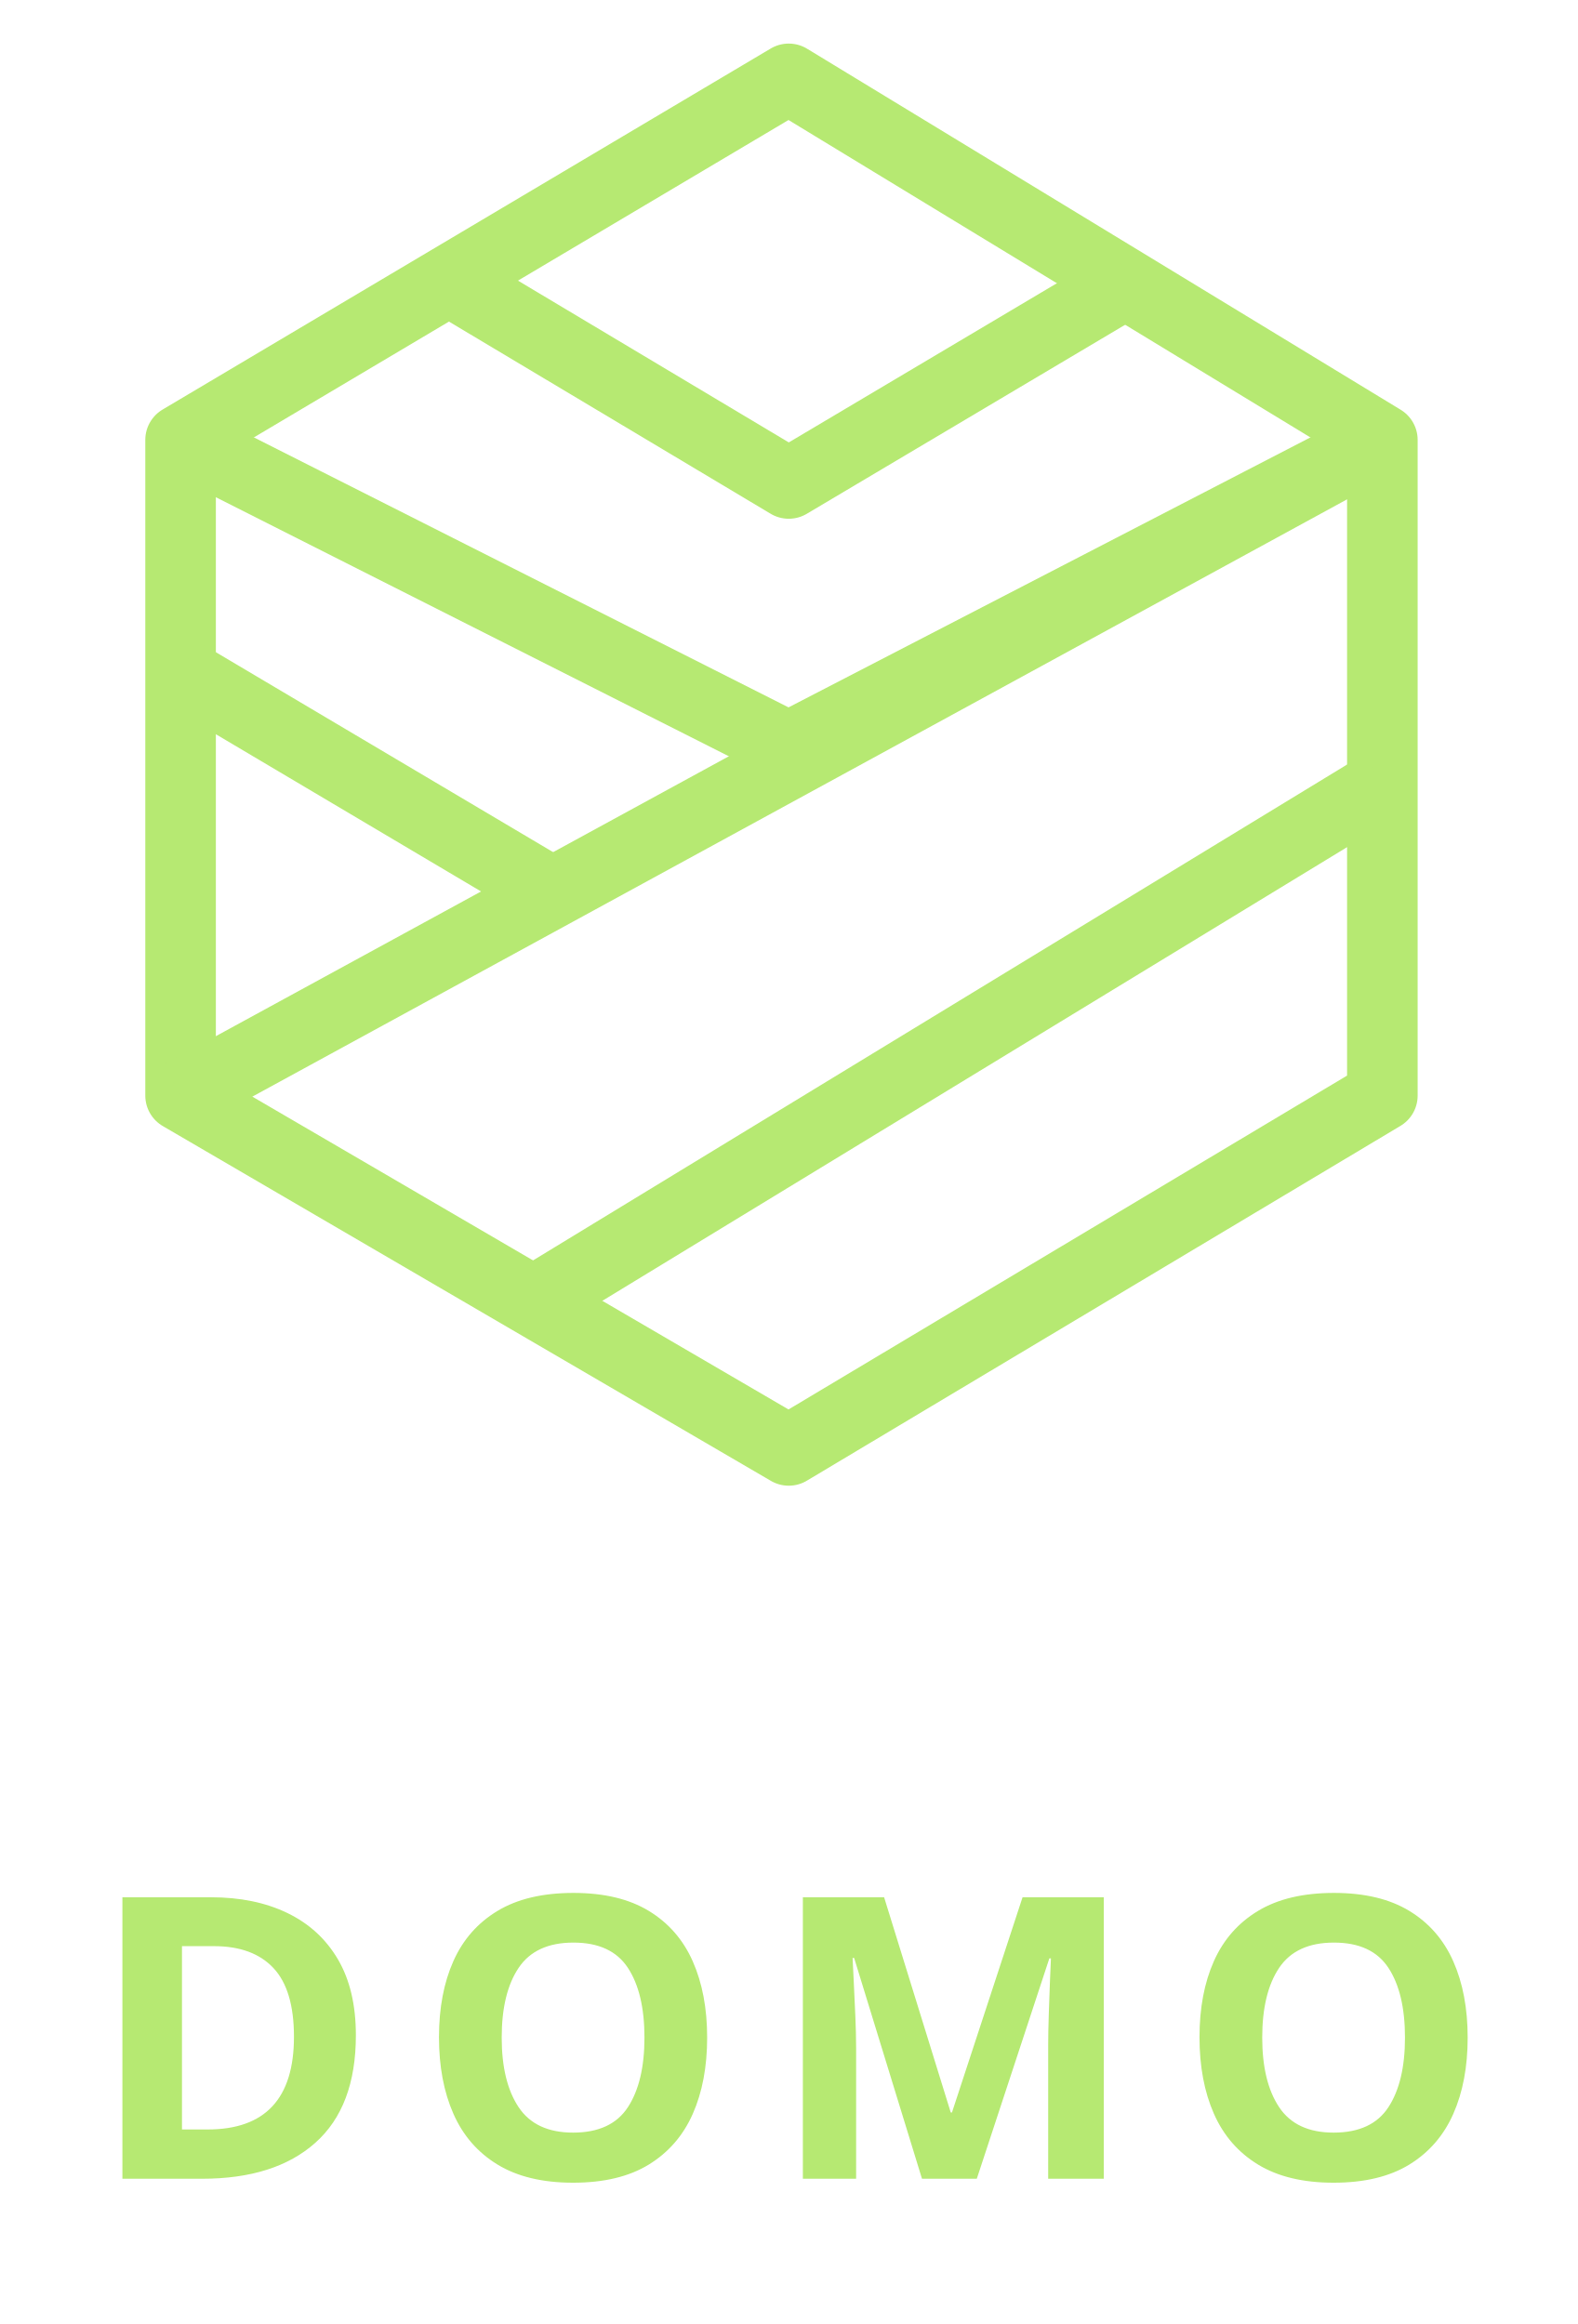
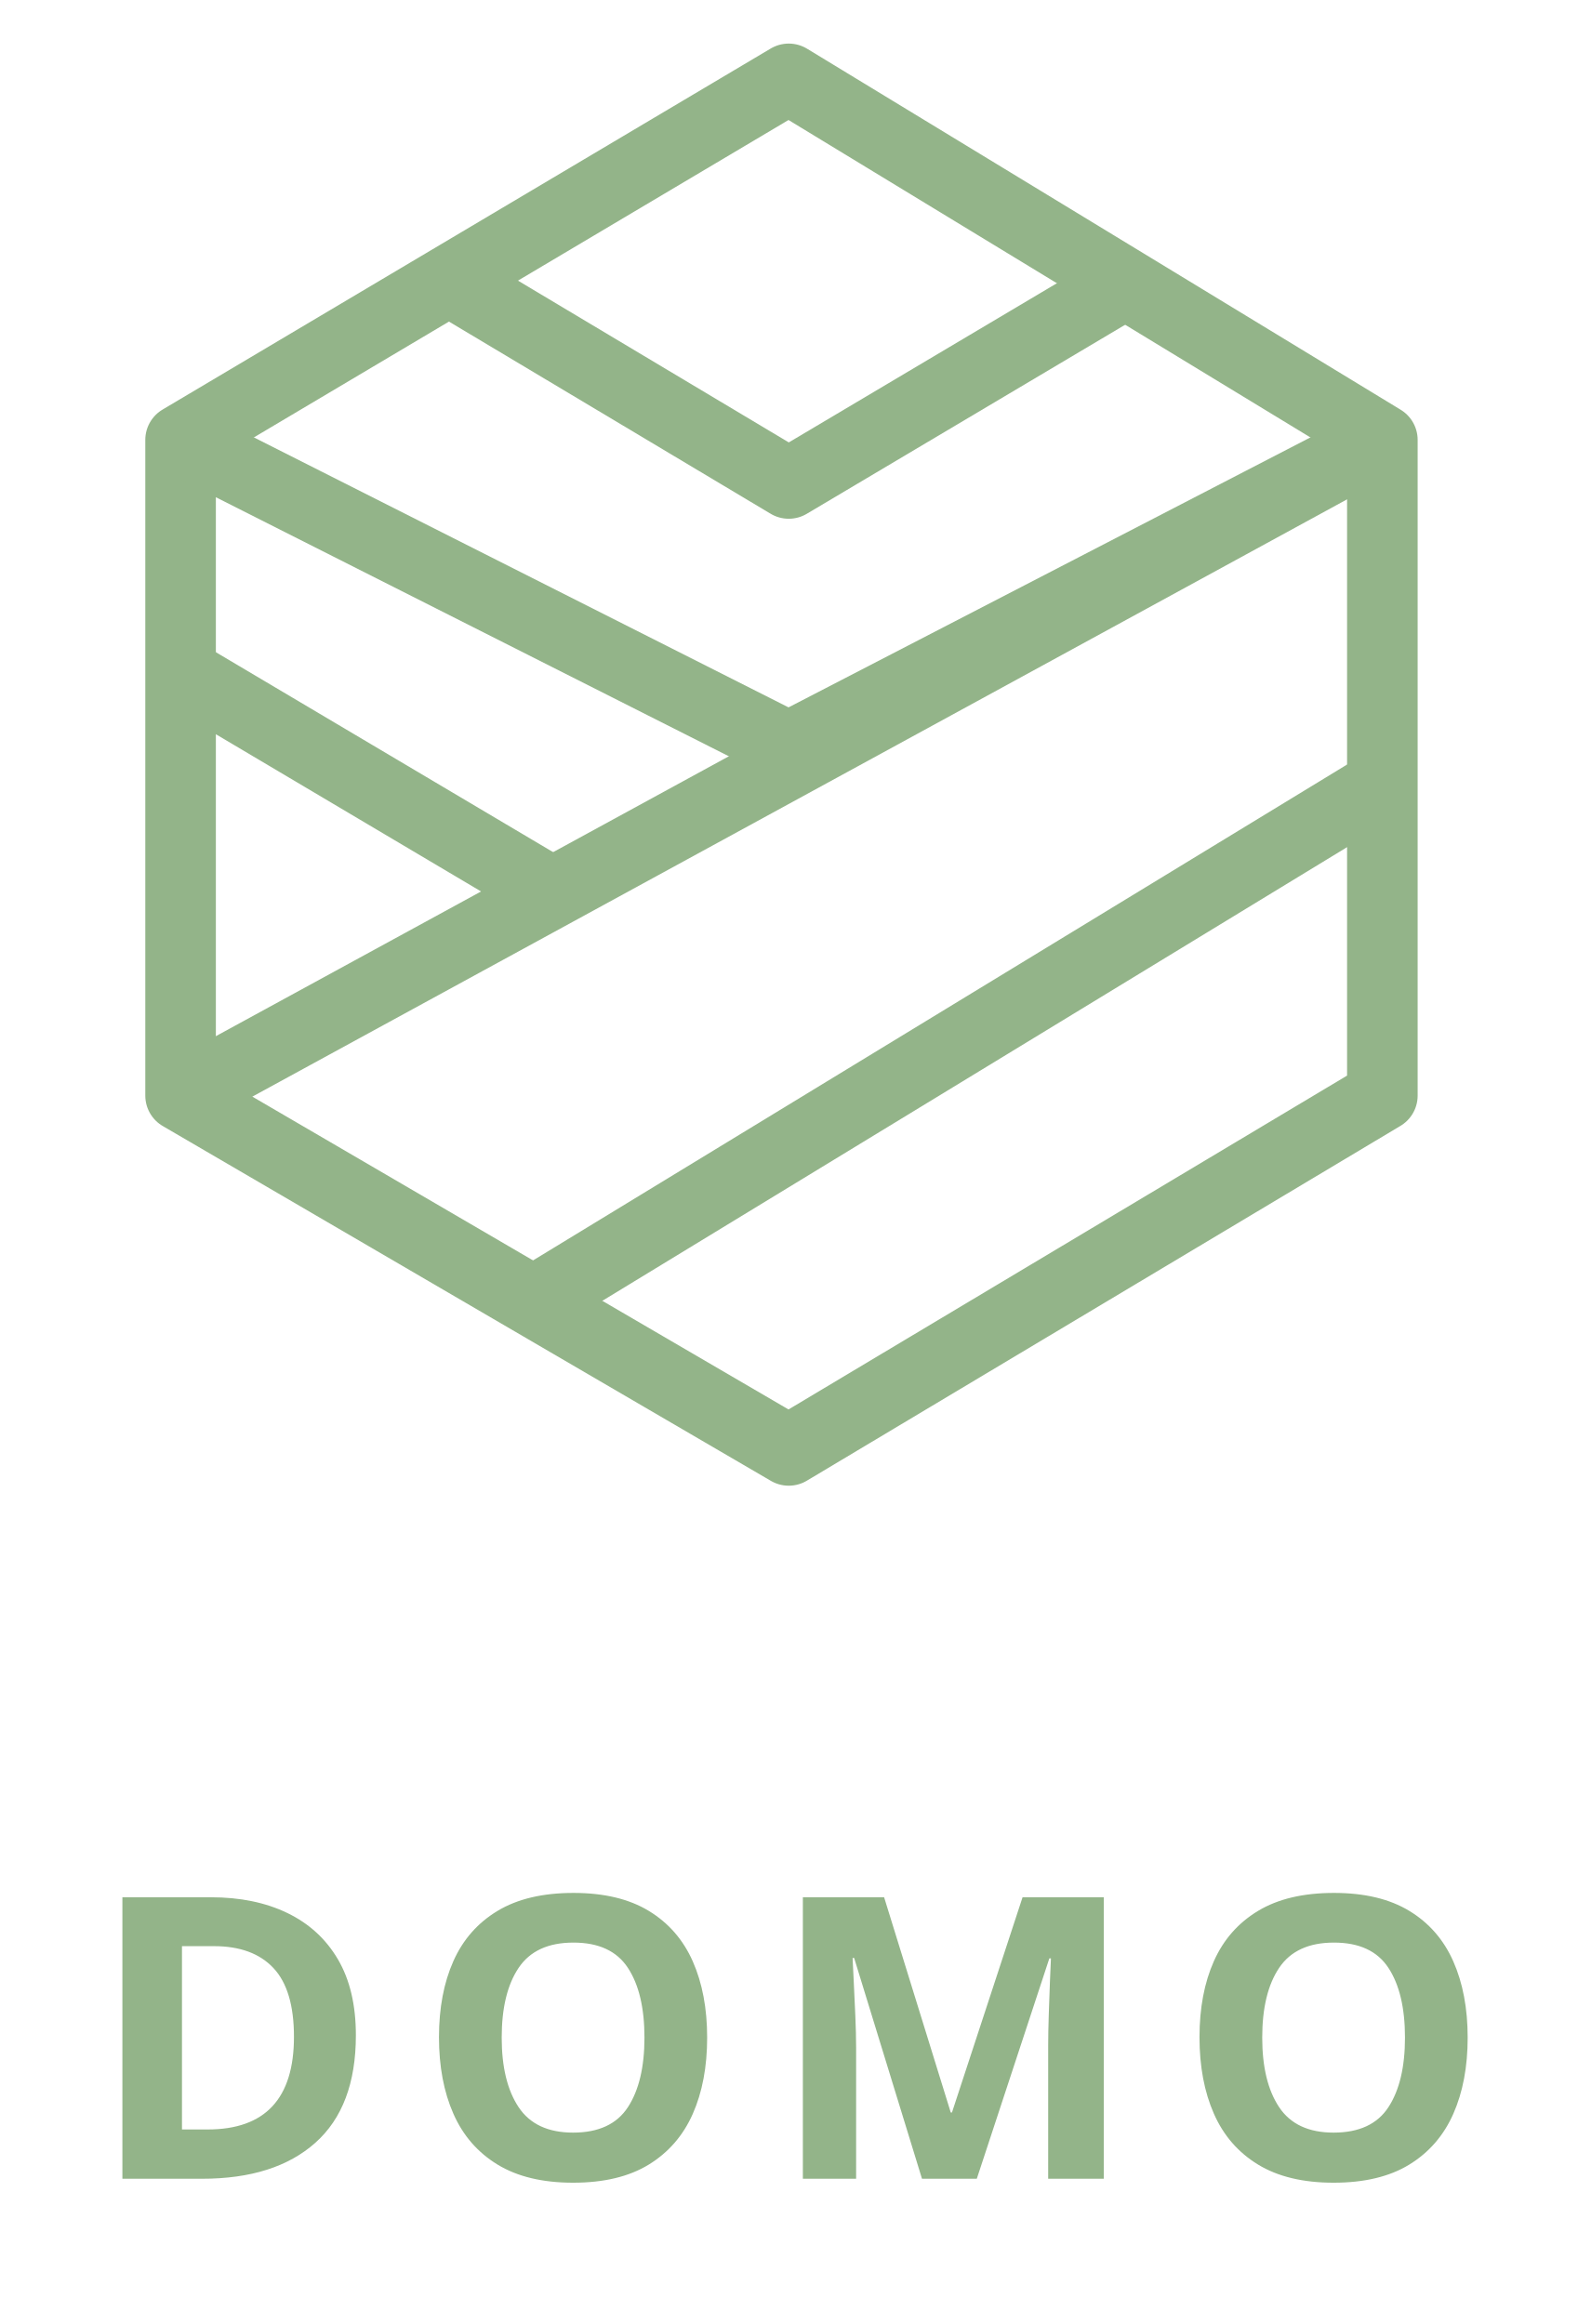
<svg xmlns="http://www.w3.org/2000/svg" viewBox="620 380 760 1120">
-   <g fill="none" stroke="#B6E972" stroke-width="34" stroke-linecap="butt" stroke-linejoin="round">
+   <g fill="none" stroke="#93b489" stroke-width="34" stroke-linecap="butt" stroke-linejoin="round">
    <path d="M 1000 418 L 707 592 L 707 908 L 1000 1079 L 1286 908 L 1286 592 Z" />
    <path d="M 836 515 L 1000 613 L 1165 515" />
    <path d="M 707 592 L 1000 740 L 1286 592" />
    <line x1="707" y1="704" x2="879" y2="806" />
    <line x1="707" y1="908" x2="1286" y2="592" />
    <line x1="879" y1="1006" x2="1286" y2="758" />
  </g>
-   <text x="1000" y="1430" text-anchor="middle" font-family="'Montserrat','Poppins','Arial Black',sans-serif" font-weight="800" font-size="190" letter-spacing="18" fill="#B6E972">DOMO</text>
+   <text x="1000" y="1430" text-anchor="middle" font-family="'Montserrat','Poppins','Arial Black',sans-serif" font-weight="800" font-size="190" letter-spacing="18" fill="#93b489">DOMO</text>
</svg>
